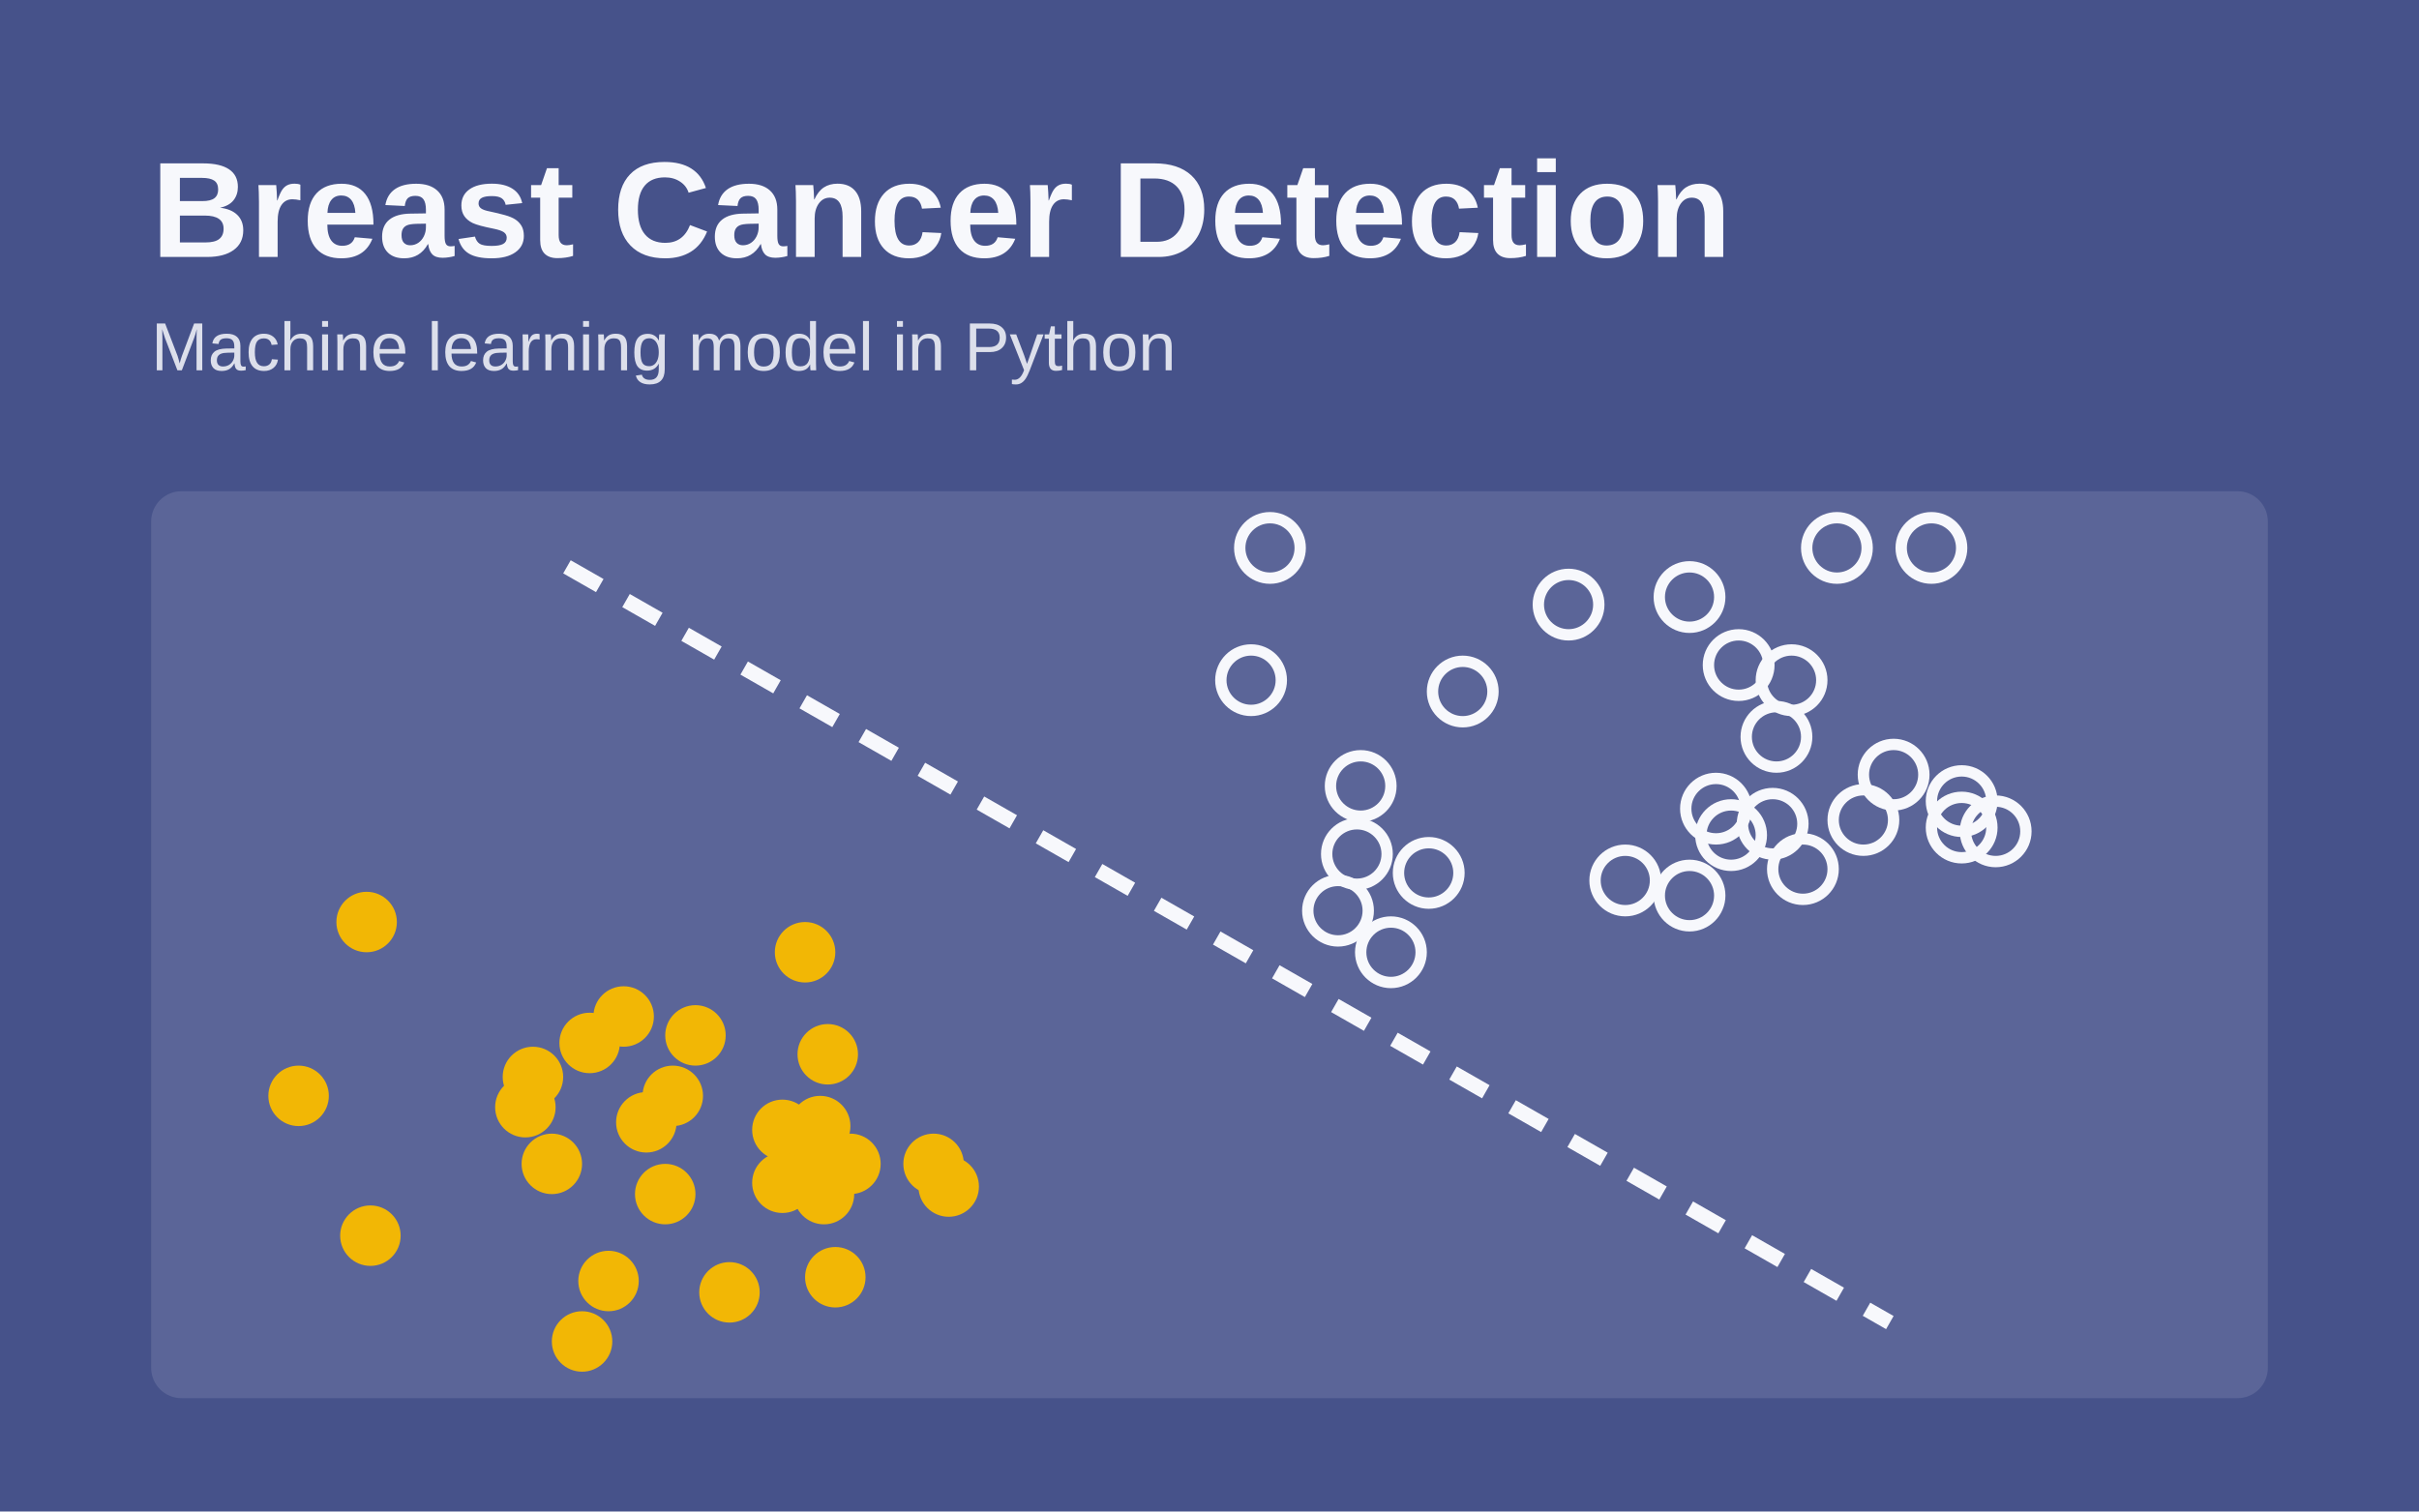
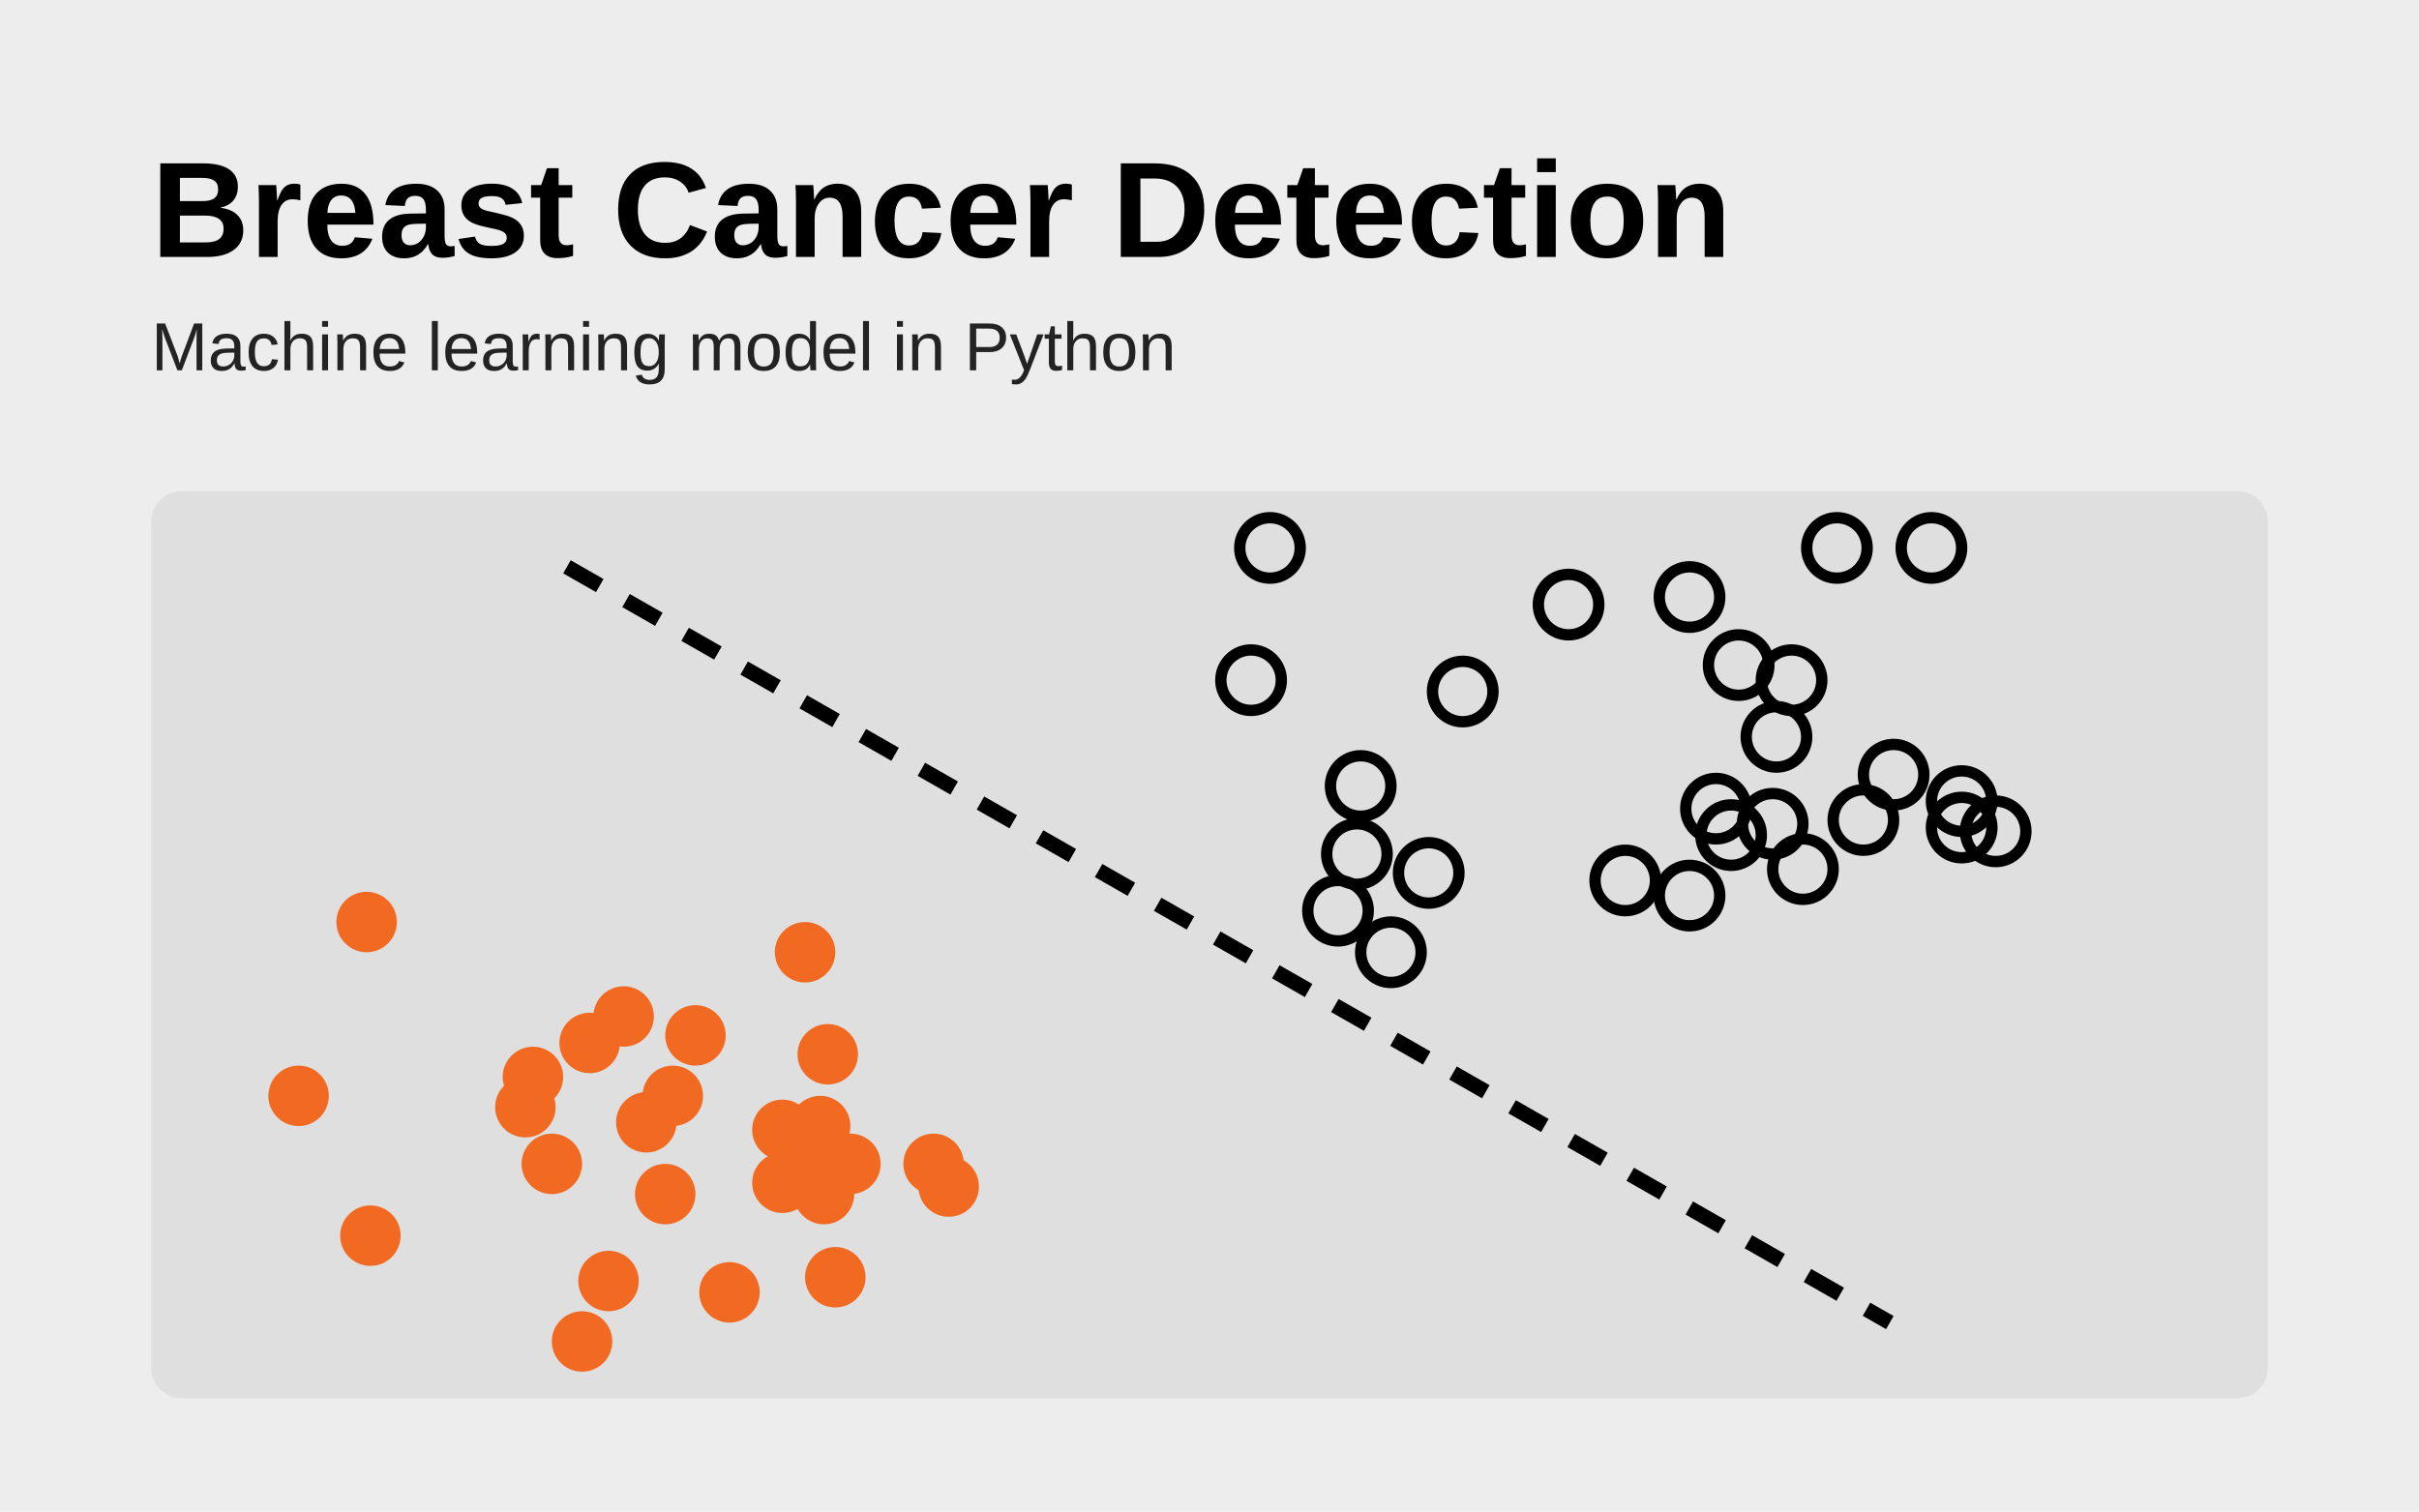
<svg xmlns="http://www.w3.org/2000/svg" viewBox="0 0 640 400">
-   <rect width="640" height="400" fill="#46528A" />
-   <text x="40" y="68" font-family="Arial, sans-serif" font-weight="700" font-size="36" fill="#F7F8FC">Breast Cancer Detection</text>
-   <text x="40" y="98" font-family="Arial, sans-serif" font-size="18" fill="#F7F8FC" opacity="0.85">Machine learning model in Python</text>
-   <rect x="40" y="130" width="560" height="240" rx="8" fill="#F7F8FC" opacity="0.12" />
-   <circle cx="176" cy="316" r="8" fill="#F2B705" />
-   <circle cx="178" cy="290" r="8" fill="#F2B705" />
-   <circle cx="139" cy="293" r="8" fill="#F2B705" />
-   <circle cx="251" cy="314" r="8" fill="#F2B705" />
-   <circle cx="247" cy="308" r="8" fill="#F2B705" />
-   <circle cx="212" cy="306" r="8" fill="#F2B705" />
-   <circle cx="98" cy="327" r="8" fill="#F2B705" />
-   <circle cx="218" cy="316" r="8" fill="#F2B705" />
-   <circle cx="97" cy="244" r="8" fill="#F2B705" />
-   <circle cx="141" cy="285" r="8" fill="#F2B705" />
-   <circle cx="207" cy="299" r="8" fill="#F2B705" />
-   <circle cx="219" cy="279" r="8" fill="#F2B705" />
-   <circle cx="207" cy="313" r="8" fill="#F2B705" />
-   <circle cx="154" cy="355" r="8" fill="#F2B705" />
-   <circle cx="221" cy="338" r="8" fill="#F2B705" />
-   <circle cx="156" cy="276" r="8" fill="#F2B705" />
-   <circle cx="171" cy="297" r="8" fill="#F2B705" />
-   <circle cx="225" cy="308" r="8" fill="#F2B705" />
-   <circle cx="165" cy="269" r="8" fill="#F2B705" />
-   <circle cx="161" cy="339" r="8" fill="#F2B705" />
-   <circle cx="146" cy="308" r="8" fill="#F2B705" />
-   <circle cx="213" cy="252" r="8" fill="#F2B705" />
-   <circle cx="193" cy="342" r="8" fill="#F2B705" />
-   <circle cx="79" cy="290" r="8" fill="#F2B705" />
-   <circle cx="184" cy="274" r="8" fill="#F2B705" />
-   <circle cx="217" cy="298" r="8" fill="#F2B705" />
-   <circle cx="359" cy="226" r="8" fill="none" stroke="#F7F8FC" stroke-width="3" />
-   <circle cx="477" cy="230" r="8" fill="none" stroke="#F7F8FC" stroke-width="3" />
-   <circle cx="519" cy="212" r="8" fill="none" stroke="#F7F8FC" stroke-width="3" />
-   <circle cx="447" cy="158" r="8" fill="none" stroke="#F7F8FC" stroke-width="3" />
-   <circle cx="474" cy="180" r="8" fill="none" stroke="#F7F8FC" stroke-width="3" />
-   <circle cx="415" cy="160" r="8" fill="none" stroke="#F7F8FC" stroke-width="3" />
-   <circle cx="387" cy="183" r="8" fill="none" stroke="#F7F8FC" stroke-width="3" />
-   <circle cx="511" cy="145" r="8" fill="none" stroke="#F7F8FC" stroke-width="3" />
-   <circle cx="360" cy="208" r="8" fill="none" stroke="#F7F8FC" stroke-width="3" />
-   <circle cx="519" cy="219" r="8" fill="none" stroke="#F7F8FC" stroke-width="3" />
-   <circle cx="336" cy="145" r="8" fill="none" stroke="#F7F8FC" stroke-width="3" />
-   <circle cx="460" cy="176" r="8" fill="none" stroke="#F7F8FC" stroke-width="3" />
-   <circle cx="378" cy="231" r="8" fill="none" stroke="#F7F8FC" stroke-width="3" />
-   <circle cx="501" cy="205" r="8" fill="none" stroke="#F7F8FC" stroke-width="3" />
-   <circle cx="454" cy="214" r="8" fill="none" stroke="#F7F8FC" stroke-width="3" />
-   <circle cx="528" cy="220" r="8" fill="none" stroke="#F7F8FC" stroke-width="3" />
-   <circle cx="469" cy="218" r="8" fill="none" stroke="#F7F8FC" stroke-width="3" />
-   <circle cx="354" cy="241" r="8" fill="none" stroke="#F7F8FC" stroke-width="3" />
-   <circle cx="493" cy="217" r="8" fill="none" stroke="#F7F8FC" stroke-width="3" />
-   <circle cx="331" cy="180" r="8" fill="none" stroke="#F7F8FC" stroke-width="3" />
-   <circle cx="486" cy="145" r="8" fill="none" stroke="#F7F8FC" stroke-width="3" />
-   <circle cx="430" cy="233" r="8" fill="none" stroke="#F7F8FC" stroke-width="3" />
-   <circle cx="368" cy="252" r="8" fill="none" stroke="#F7F8FC" stroke-width="3" />
-   <circle cx="470" cy="195" r="8" fill="none" stroke="#F7F8FC" stroke-width="3" />
-   <circle cx="458" cy="221" r="8" fill="none" stroke="#F7F8FC" stroke-width="3" />
-   <circle cx="447" cy="237" r="8" fill="none" stroke="#F7F8FC" stroke-width="3" />
-   <path d="M150 150 L500 350" stroke="#F7F8FC" stroke-width="4" stroke-dasharray="10 8" />
+   <rect width="640" height="400" fill="#EDEDED" />
+   <text x="40" y="68" font-family="Arial, sans-serif" font-weight="700" font-size="36" fill="#000000">Breast Cancer Detection</text>
+   <text x="40" y="98" font-family="Arial, sans-serif" font-size="18" fill="#000000" opacity="0.85">Machine learning model in Python</text>
+   <rect x="40" y="130" width="560" height="240" rx="8" fill="#000000" opacity="0.06" />
+   <circle cx="176" cy="316" r="8" fill="#F26A21" />
+   <circle cx="178" cy="290" r="8" fill="#F26A21" />
+   <circle cx="139" cy="293" r="8" fill="#F26A21" />
+   <circle cx="251" cy="314" r="8" fill="#F26A21" />
+   <circle cx="247" cy="308" r="8" fill="#F26A21" />
+   <circle cx="212" cy="306" r="8" fill="#F26A21" />
+   <circle cx="98" cy="327" r="8" fill="#F26A21" />
+   <circle cx="218" cy="316" r="8" fill="#F26A21" />
+   <circle cx="97" cy="244" r="8" fill="#F26A21" />
+   <circle cx="141" cy="285" r="8" fill="#F26A21" />
+   <circle cx="207" cy="299" r="8" fill="#F26A21" />
+   <circle cx="219" cy="279" r="8" fill="#F26A21" />
+   <circle cx="207" cy="313" r="8" fill="#F26A21" />
+   <circle cx="154" cy="355" r="8" fill="#F26A21" />
+   <circle cx="221" cy="338" r="8" fill="#F26A21" />
+   <circle cx="156" cy="276" r="8" fill="#F26A21" />
+   <circle cx="171" cy="297" r="8" fill="#F26A21" />
+   <circle cx="225" cy="308" r="8" fill="#F26A21" />
+   <circle cx="165" cy="269" r="8" fill="#F26A21" />
+   <circle cx="161" cy="339" r="8" fill="#F26A21" />
+   <circle cx="146" cy="308" r="8" fill="#F26A21" />
+   <circle cx="213" cy="252" r="8" fill="#F26A21" />
+   <circle cx="193" cy="342" r="8" fill="#F26A21" />
+   <circle cx="79" cy="290" r="8" fill="#F26A21" />
+   <circle cx="184" cy="274" r="8" fill="#F26A21" />
+   <circle cx="217" cy="298" r="8" fill="#F26A21" />
+   <circle cx="359" cy="226" r="8" fill="none" stroke="#000000" stroke-width="3" />
+   <circle cx="477" cy="230" r="8" fill="none" stroke="#000000" stroke-width="3" />
+   <circle cx="519" cy="212" r="8" fill="none" stroke="#000000" stroke-width="3" />
+   <circle cx="447" cy="158" r="8" fill="none" stroke="#000000" stroke-width="3" />
+   <circle cx="474" cy="180" r="8" fill="none" stroke="#000000" stroke-width="3" />
+   <circle cx="415" cy="160" r="8" fill="none" stroke="#000000" stroke-width="3" />
+   <circle cx="387" cy="183" r="8" fill="none" stroke="#000000" stroke-width="3" />
+   <circle cx="511" cy="145" r="8" fill="none" stroke="#000000" stroke-width="3" />
+   <circle cx="360" cy="208" r="8" fill="none" stroke="#000000" stroke-width="3" />
+   <circle cx="519" cy="219" r="8" fill="none" stroke="#000000" stroke-width="3" />
+   <circle cx="336" cy="145" r="8" fill="none" stroke="#000000" stroke-width="3" />
+   <circle cx="460" cy="176" r="8" fill="none" stroke="#000000" stroke-width="3" />
+   <circle cx="378" cy="231" r="8" fill="none" stroke="#000000" stroke-width="3" />
+   <circle cx="501" cy="205" r="8" fill="none" stroke="#000000" stroke-width="3" />
+   <circle cx="454" cy="214" r="8" fill="none" stroke="#000000" stroke-width="3" />
+   <circle cx="528" cy="220" r="8" fill="none" stroke="#000000" stroke-width="3" />
+   <circle cx="469" cy="218" r="8" fill="none" stroke="#000000" stroke-width="3" />
+   <circle cx="354" cy="241" r="8" fill="none" stroke="#000000" stroke-width="3" />
+   <circle cx="493" cy="217" r="8" fill="none" stroke="#000000" stroke-width="3" />
+   <circle cx="331" cy="180" r="8" fill="none" stroke="#000000" stroke-width="3" />
+   <circle cx="486" cy="145" r="8" fill="none" stroke="#000000" stroke-width="3" />
+   <circle cx="430" cy="233" r="8" fill="none" stroke="#000000" stroke-width="3" />
+   <circle cx="368" cy="252" r="8" fill="none" stroke="#000000" stroke-width="3" />
+   <circle cx="470" cy="195" r="8" fill="none" stroke="#000000" stroke-width="3" />
+   <circle cx="458" cy="221" r="8" fill="none" stroke="#000000" stroke-width="3" />
+   <circle cx="447" cy="237" r="8" fill="none" stroke="#000000" stroke-width="3" />
+   <path d="M150 150 L500 350" stroke="#000000" stroke-width="4" stroke-dasharray="10 8" />
</svg>
